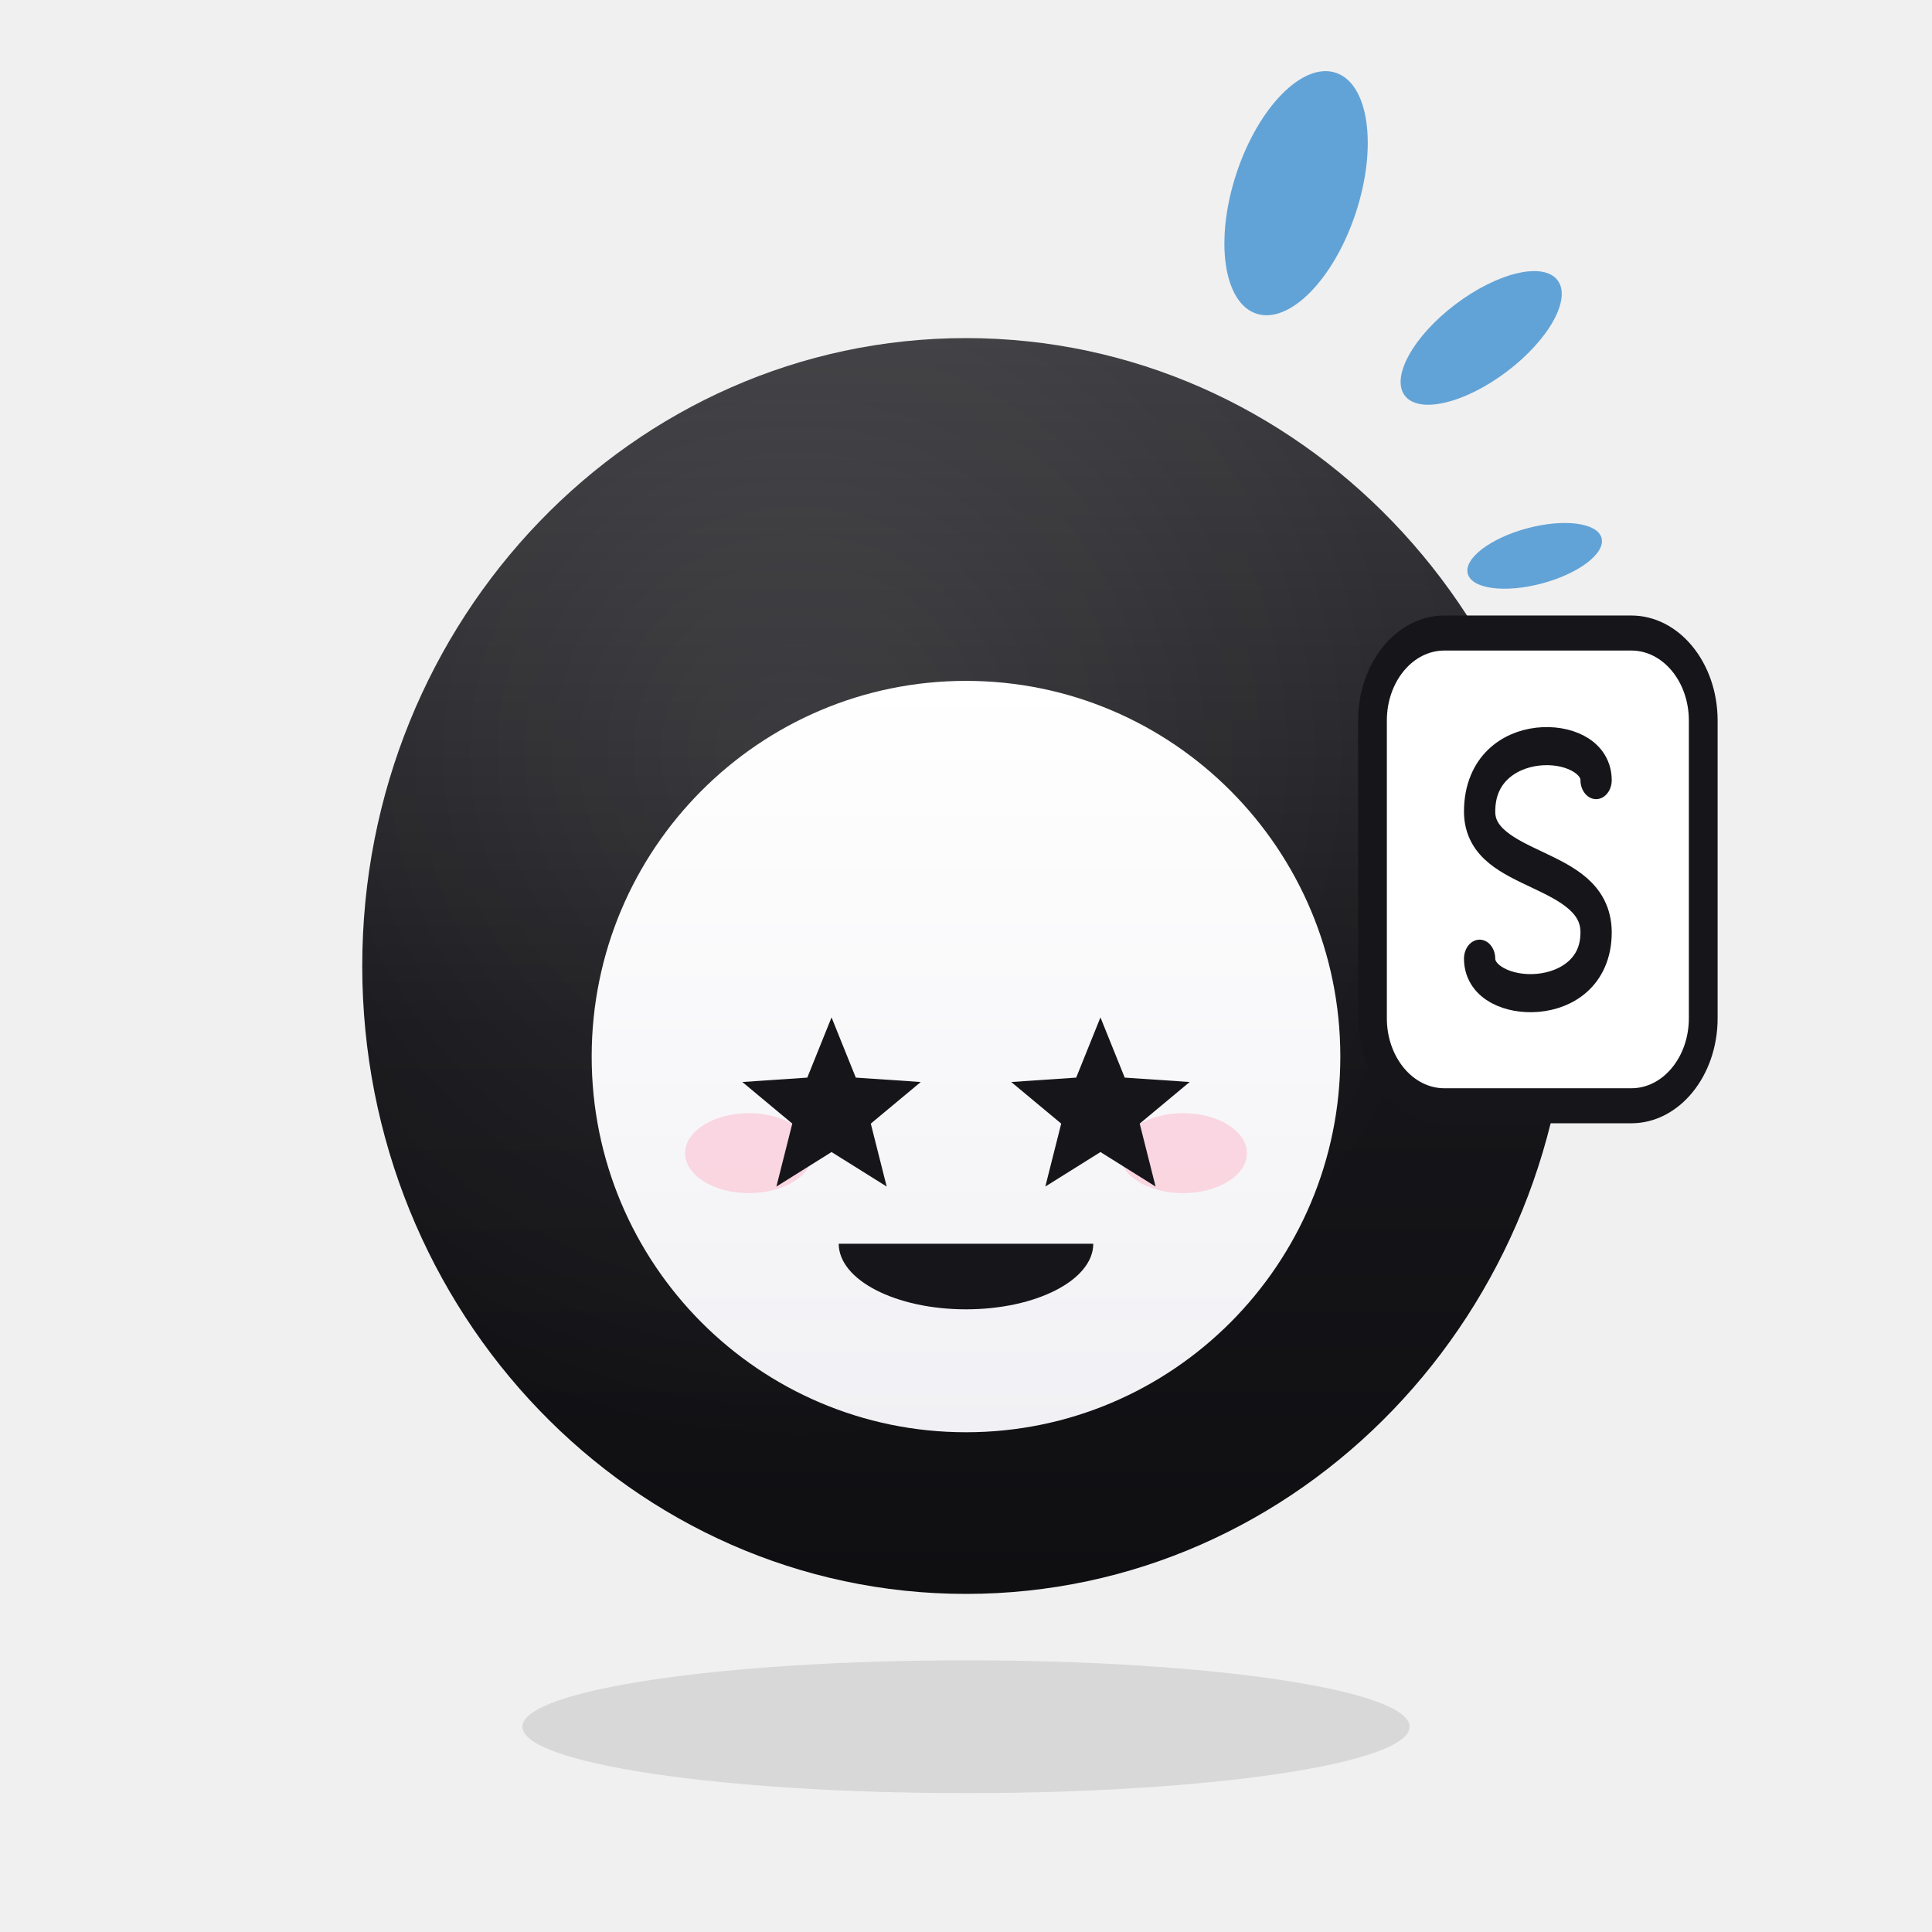
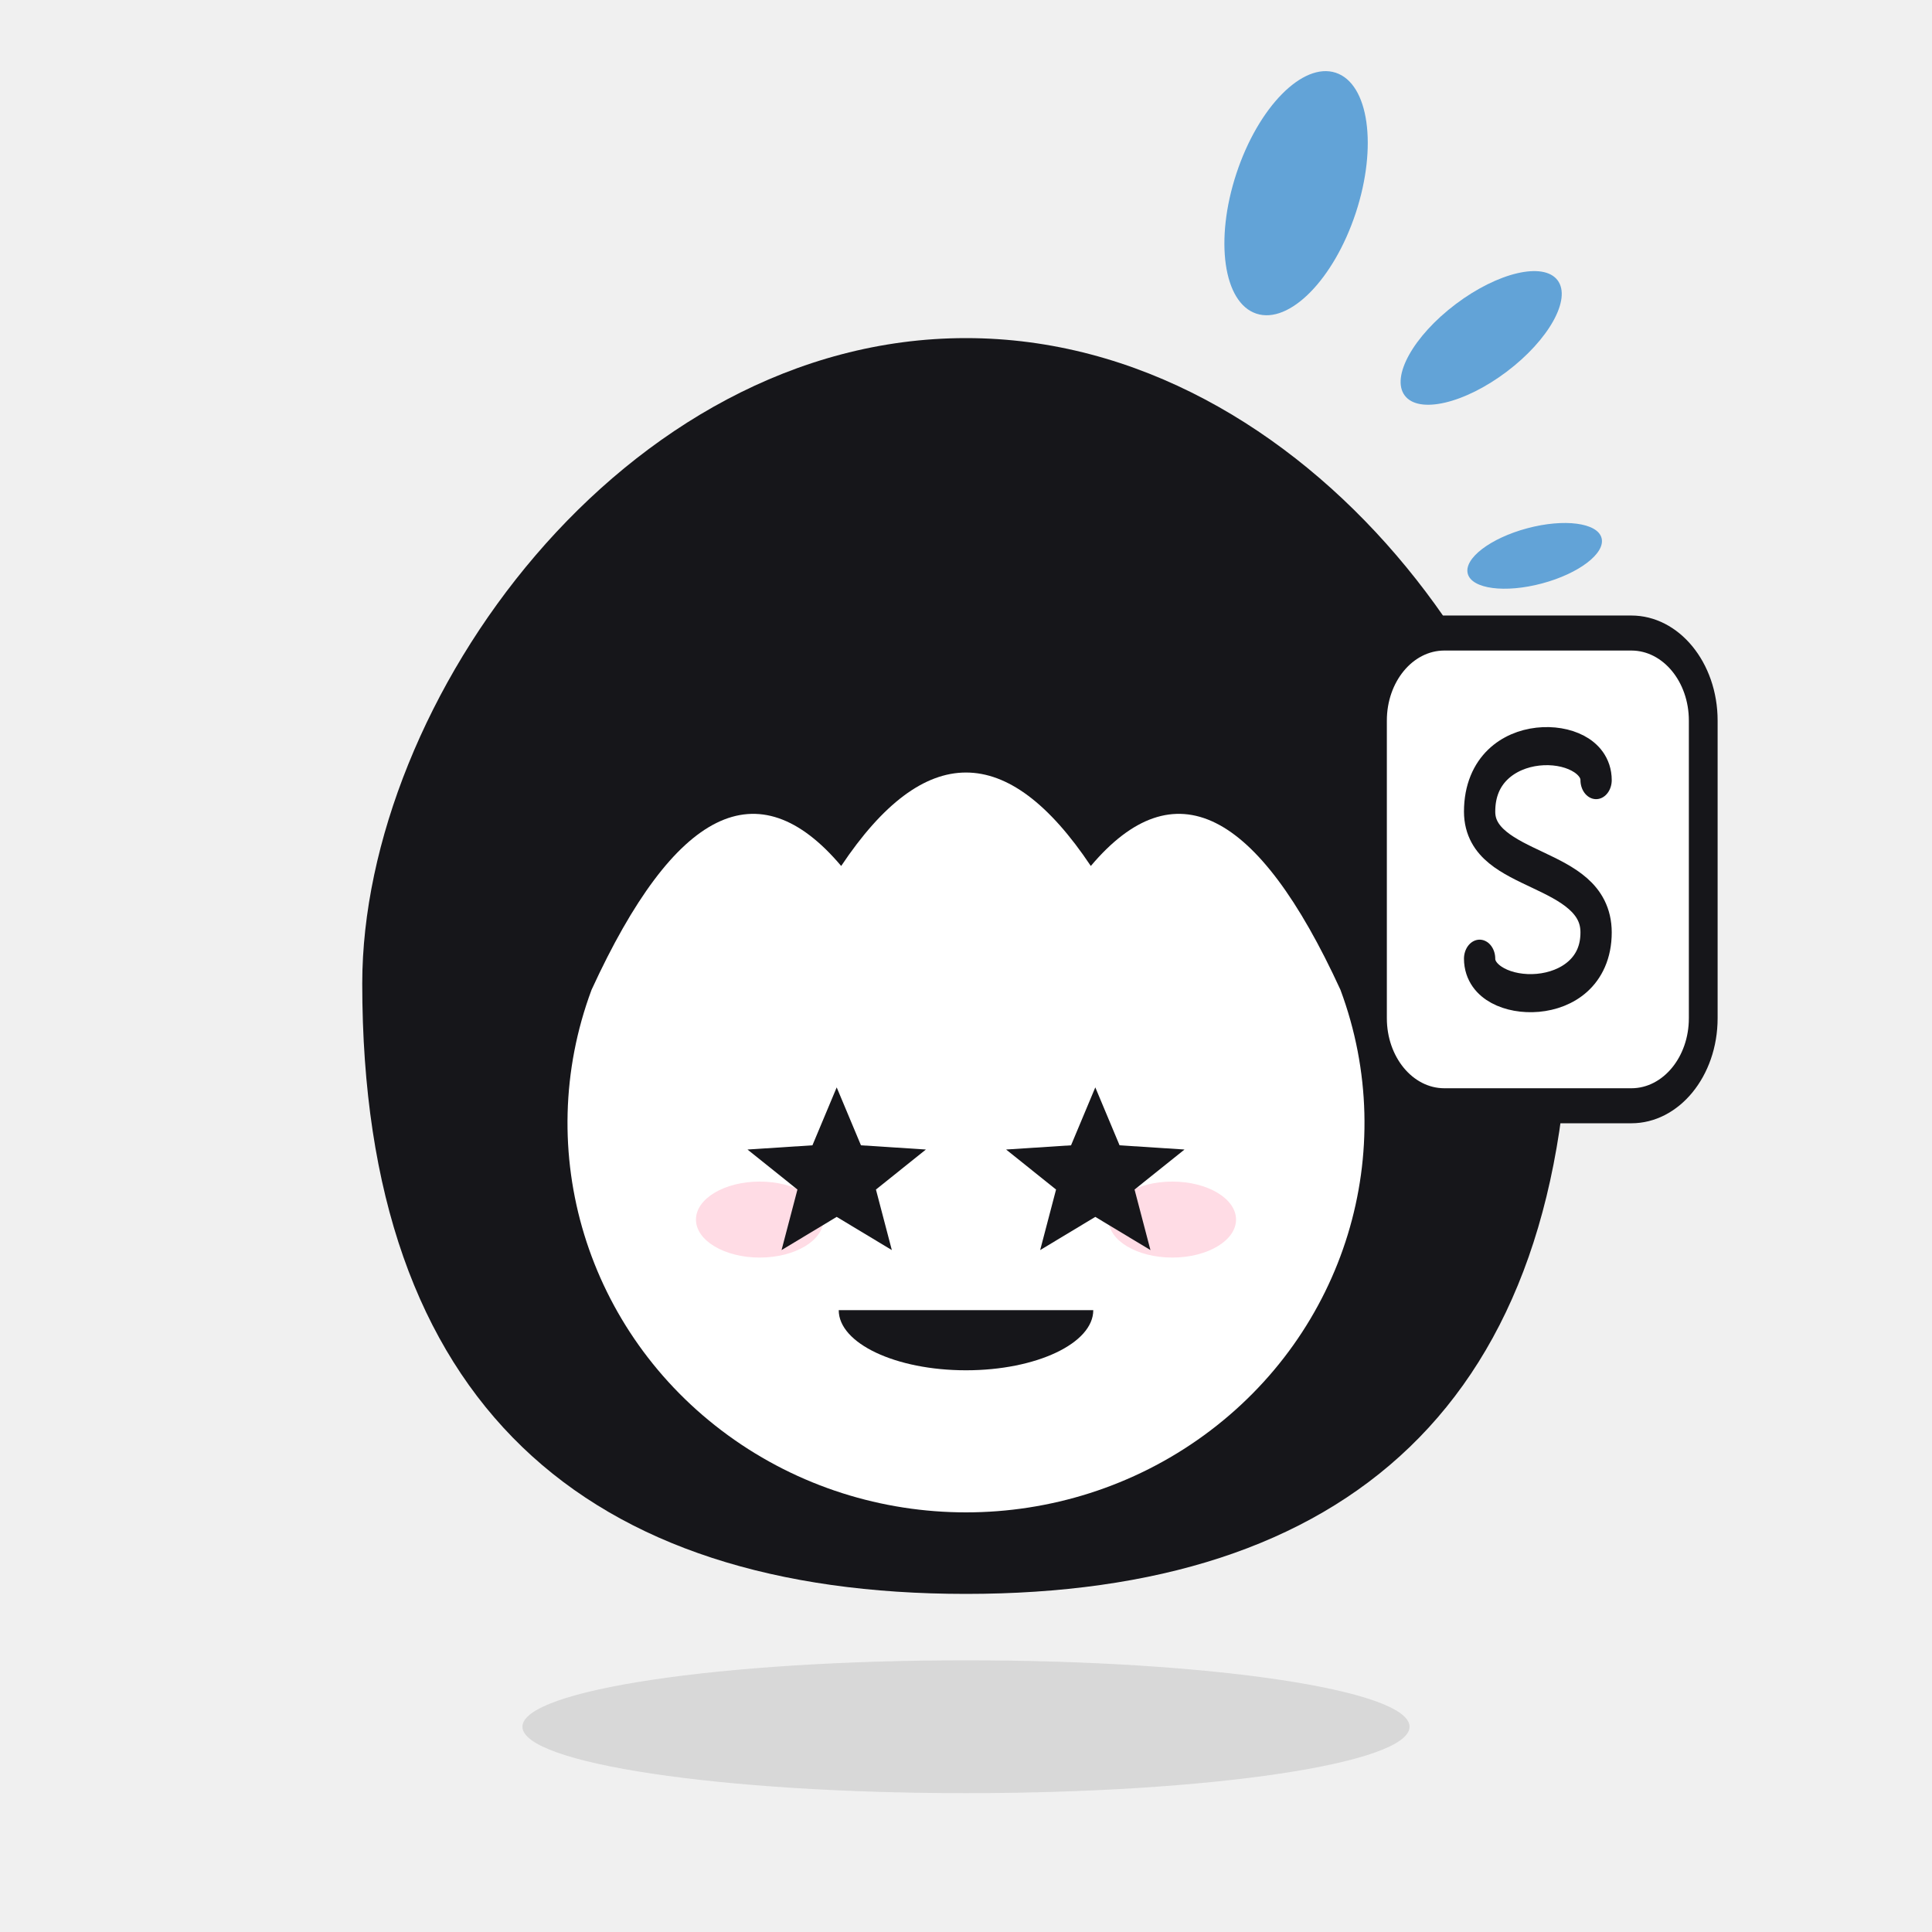
<svg xmlns="http://www.w3.org/2000/svg" width="320" height="320" viewBox="0 0 320 320">
  <defs>
-     <linearGradient id="bg0" gradientUnits="userSpaceOnUse" x1="0" y1="-104" x2="0" y2="104">
-       <stop offset="0" stop-color="#3b3b3f" />
-       <stop offset="0.55" stop-color="#16161A" />
-       <stop offset="1" stop-color="#0f0f12" />
-     </linearGradient>
-     <radialGradient id="bg1" gradientUnits="userSpaceOnUse" cx="-28" cy="-35.36" r="115" fx="-28" fy="-35.36">
-       <stop offset="0" stop-color="#FFFFFF" />
-       <stop offset="1" stop-color="rgba(255,255,255,0)" />
-     </radialGradient>
-     <linearGradient id="bg2" gradientUnits="userSpaceOnUse" x1="0" y1="-47.226" x2="0" y2="77.226">
-       <stop offset="0" stop-color="#FFFFFF" />
-       <stop offset="1" stop-color="#F1F1F5" />
-     </linearGradient>
    <clipPath id="bc1">
-       <path d="M62 15C62 49.367 34.242 77.226 0 77.226C-34.242 77.226 -62 49.367 -62 15C-62 -19.367 -34.242 -47.226 0 -47.226C34.242 -47.226 62 -19.367 62 15" transform="matrix(1 0 0 1 160 160)" />
+       <path d="M62.02 3.941C71.993 30.718 62.802 60.717 39.412 77.734C16.023 94.75 -16.023 94.75 -39.412 77.734C-62.802 60.717 -71.993 30.718 -62.02 3.941Q-41.346 -41.061 -20.673 -16.567Q0 -47.525 20.673 -16.567Q41.346 -41.061 62.02 3.941Z" transform="matrix(1 0 0 1 160 160)" />
    </clipPath>
  </defs>
  <path d="M73.467 126C73.467 132.075 40.575 137 0 137C-40.575 137 -73.467 132.075 -73.467 126C-73.467 119.925 -40.575 115 0 115C40.575 115 73.467 119.925 73.467 126" fill="rgba(22,22,26,0.13)" fill-opacity="0.857" transform="matrix(1 0 0 1 160 160)" />
-   <path d="M100 0C100 57.438 55.228 104 0 104C-55.228 104 -100 57.438 -100 0C-100 -57.438 -55.228 -104 0 -104C55.228 -104 100 -57.438 100 0" fill="url(#bg0)" transform="matrix(1 0 0 1 160 160)" />
-   <path d="M100 0C100 57.438 55.228 104 0 104C-55.228 104 -100 57.438 -100 0C-100 -57.438 -55.228 -104 0 -104C55.228 -104 100 -57.438 100 0" fill="url(#bg1)" fill-opacity="0.1" transform="matrix(1 0 0 1 160 160)" />
-   <path d="M62 15C62 49.367 34.242 77.226 0 77.226C-34.242 77.226 -62 49.367 -62 15C-62 -19.367 -34.242 -47.226 0 -47.226C34.242 -47.226 62 -19.367 62 15" fill="url(#bg2)" transform="matrix(1 0 0 1 160 160)" />
-   <path d="M11.5 0C11.5 3.866 6.351 7 0 7C-6.351 7 -11.5 3.866 -11.5 0C-11.5 -3.866 -6.351 -7 0 -7C6.351 -7 11.5 -3.866 11.5 0" fill="rgba(255,138,168,0.42)" fill-opacity="0.7" transform="matrix(0.918 0 0 0.946 124.036 191)" />
-   <path d="M11.5 0C11.5 3.866 6.351 7 0 7C-6.351 7 -11.5 3.866 -11.5 0C-11.5 -3.866 -6.351 -7 0 -7C6.351 -7 11.5 -3.866 11.5 0" fill="rgba(255,138,168,0.42)" fill-opacity="0.7" transform="matrix(0.918 0 0 0.946 195.964 191)" />
+   <path d="M0 -104C56.792 -104 100 -43.68 100 2.912C100 72.8 62.674 104 0 104C-62.674 104 -100 72.8 -100 2.912C-100 -43.68 -56.792 -104 0 -104Z" fill="#16161A" transform="matrix(1 0 0 1 160 160)" />
+   <path d="M62.02 3.941C71.993 30.718 62.802 60.717 39.412 77.734C16.023 94.75 -16.023 94.75 -39.412 77.734C-62.802 60.717 -71.993 30.718 -62.02 3.941Q-41.346 -41.061 -20.673 -16.567Q0 -47.525 20.673 -16.567Q41.346 -41.061 62.02 3.941Z" fill="#FFFFFF" transform="matrix(1 0 0 1 160 160)" />
+   <path d="M11.5 0C11.5 3.866 6.351 7 0 7C-6.351 7 -11.5 3.866 -11.5 0C-11.5 -3.866 -6.351 -7 0 -7C6.351 -7 11.5 -3.866 11.5 0" fill="rgba(255,138,168,0.42)" fill-opacity="0.7" transform="matrix(0.918 0 0 0.899 125.83 202)" />
+   <path d="M11.5 0C11.5 3.866 6.351 7 0 7C-6.351 7 -11.5 3.866 -11.5 0C-11.5 -3.866 -6.351 -7 0 -7C6.351 -7 11.5 -3.866 11.5 0" fill="rgba(255,138,168,0.42)" fill-opacity="0.7" transform="matrix(0.918 0 0 0.899 194.17 202)" />
  <g clip-path="url(#bc1)">
-     <path d="M0 -16L4.138 -5.695L15.217 -4.944L6.695 2.175L9.405 12.944L0 7.04L-9.405 12.944L-6.695 2.175L-15.217 -4.944L-4.138 -5.695Z" fill="#16161A" transform="matrix(0.971 0 0 0.968 137.73 184)" />
-     <path d="M0 -16L4.138 -5.695L15.217 -4.944L6.695 2.175L9.405 12.944L0 7.04L-9.405 12.944L-6.695 2.175L-15.217 -4.944L-4.138 -5.695Z" fill="#16161A" transform="matrix(0.971 0 0 0.968 182.27 184)" />
-     <path d="M-21.08 0L21.08 0C21.08 6.835 11.642 12.376 0 12.376C-11.642 12.376 -21.08 6.835 -21.08 0Z" fill="#16161A" transform="matrix(1 0 0 0.878 160 206)" />
+     <path d="M0 -16L4.138 -5.695L15.217 -4.944L6.695 2.175L9.405 12.944L0 7.04L-9.405 12.944L-6.695 2.175L-15.217 -4.944L-4.138 -5.695Z" fill="#16161A" transform="matrix(0.971 0 0 0.931 138.583 195)" />
+     <path d="M0 -16L4.138 -5.695L15.217 -4.944L6.695 2.175L9.405 12.944L0 7.04L-9.405 12.944L-6.695 2.175L-15.217 -4.944L-4.138 -5.695Z" fill="#16161A" transform="matrix(0.971 0 0 0.931 181.417 195)" />
+     <path d="M-21.08 0L21.08 0C21.08 6.835 11.642 12.376 0 12.376C-11.642 12.376 -21.08 6.835 -21.08 0Z" fill="#16161A" transform="matrix(1 0 0 0.805 160 217)" />
  </g>
  <path d="M-10.215 -10.816C-8.289 -8.119 -9.498 -3.956 -12.914 -1.517C-16.33 0.922 -20.66 0.713 -22.585 -1.984C-24.511 -4.681 -23.302 -8.844 -19.886 -11.283C-16.47 -13.722 -12.14 -13.513 -10.215 -10.816" fill="#2A2A31" transform="matrix(0.825 0 0 1 265.983 157.6)" />
  <path d="M17.2 0C17.2 11.267 9.499 20.4 0 20.4C-9.499 20.4 -17.2 11.267 -17.2 0C-17.2 -11.267 -9.499 -20.4 0 -20.4C9.499 -20.4 17.2 -11.267 17.2 0" fill="#2A2A31" transform="matrix(0.825 0 0 1 265.983 157.6)" />
  <path d="M10.407 0C10.407 11.598 5.748 21 0 21C-5.748 21 -10.407 11.598 -10.407 0C-10.407 -11.598 -5.748 -21 0 -21C5.748 -21 10.407 -11.598 10.407 0" fill="#1478C9" fill-opacity="0.644" transform="matrix(0.95 0.313 -0.313 0.95 214.672 32)" />
  <path d="M7.013 0C7.013 8.759 3.873 15.859 0 15.859C-3.873 15.859 -7.013 8.759 -7.013 0C-7.013 -8.759 -3.873 -15.859 0 -15.859C3.873 -15.859 7.013 -8.759 7.013 0" fill="#1478C9" fill-opacity="0.644" transform="matrix(0.602 0.798 -0.798 0.602 245.33 55.971)" />
  <path d="M4.73 0C4.73 6.334 2.612 11.469 0 11.469C-2.612 11.469 -4.73 6.334 -4.73 0C-4.73 -6.334 -2.612 -11.469 0 -11.469C2.612 -11.469 4.73 -6.334 4.73 0" fill="#1478C9" fill-opacity="0.644" transform="matrix(0.258 0.966 -0.966 0.258 254.188 92.067)" />
  <path d="M-13 -27L13 -27L13 -27C18.523 -27 23 -22.523 23 -17L23 17L23 17C23 22.523 18.523 27 13 27L-13 27L-13 27C-18.523 27 -23 22.523 -23 17L-23 -17L-23 -17C-23 -22.523 -18.523 -27 -13 -27Z" fill="#FFFFFF" transform="matrix(1.191 0 0 1.45 254.717 144)" />
  <path d="M-13 -27L13 -27L13 -27C18.523 -27 23 -22.523 23 -17L23 17L23 17C23 22.523 18.523 27 13 27L-13 27L-13 27C-18.523 27 -23 22.523 -23 17L-23 -17L-23 -17C-23 -22.523 -18.523 -27 -13 -27Z" fill="none" stroke="#16161A" stroke-width="4" stroke-linecap="round" stroke-linejoin="round" transform="matrix(1.191 0 0 1.45 254.717 144)" />
  <path d="M0.27 -0.34C0.27 -0.52 -0.27 -0.54 -0.27 -0.22C-0.27 0.02 0.27 -0.02 0.27 0.24C0.27 0.54 -0.27 0.52 -0.27 0.34" fill="none" stroke="#16161A" stroke-width="0.145" stroke-linecap="round" stroke-linejoin="round" transform="matrix(35.728 0 0 43.5 254.717 144)" />
</svg>
